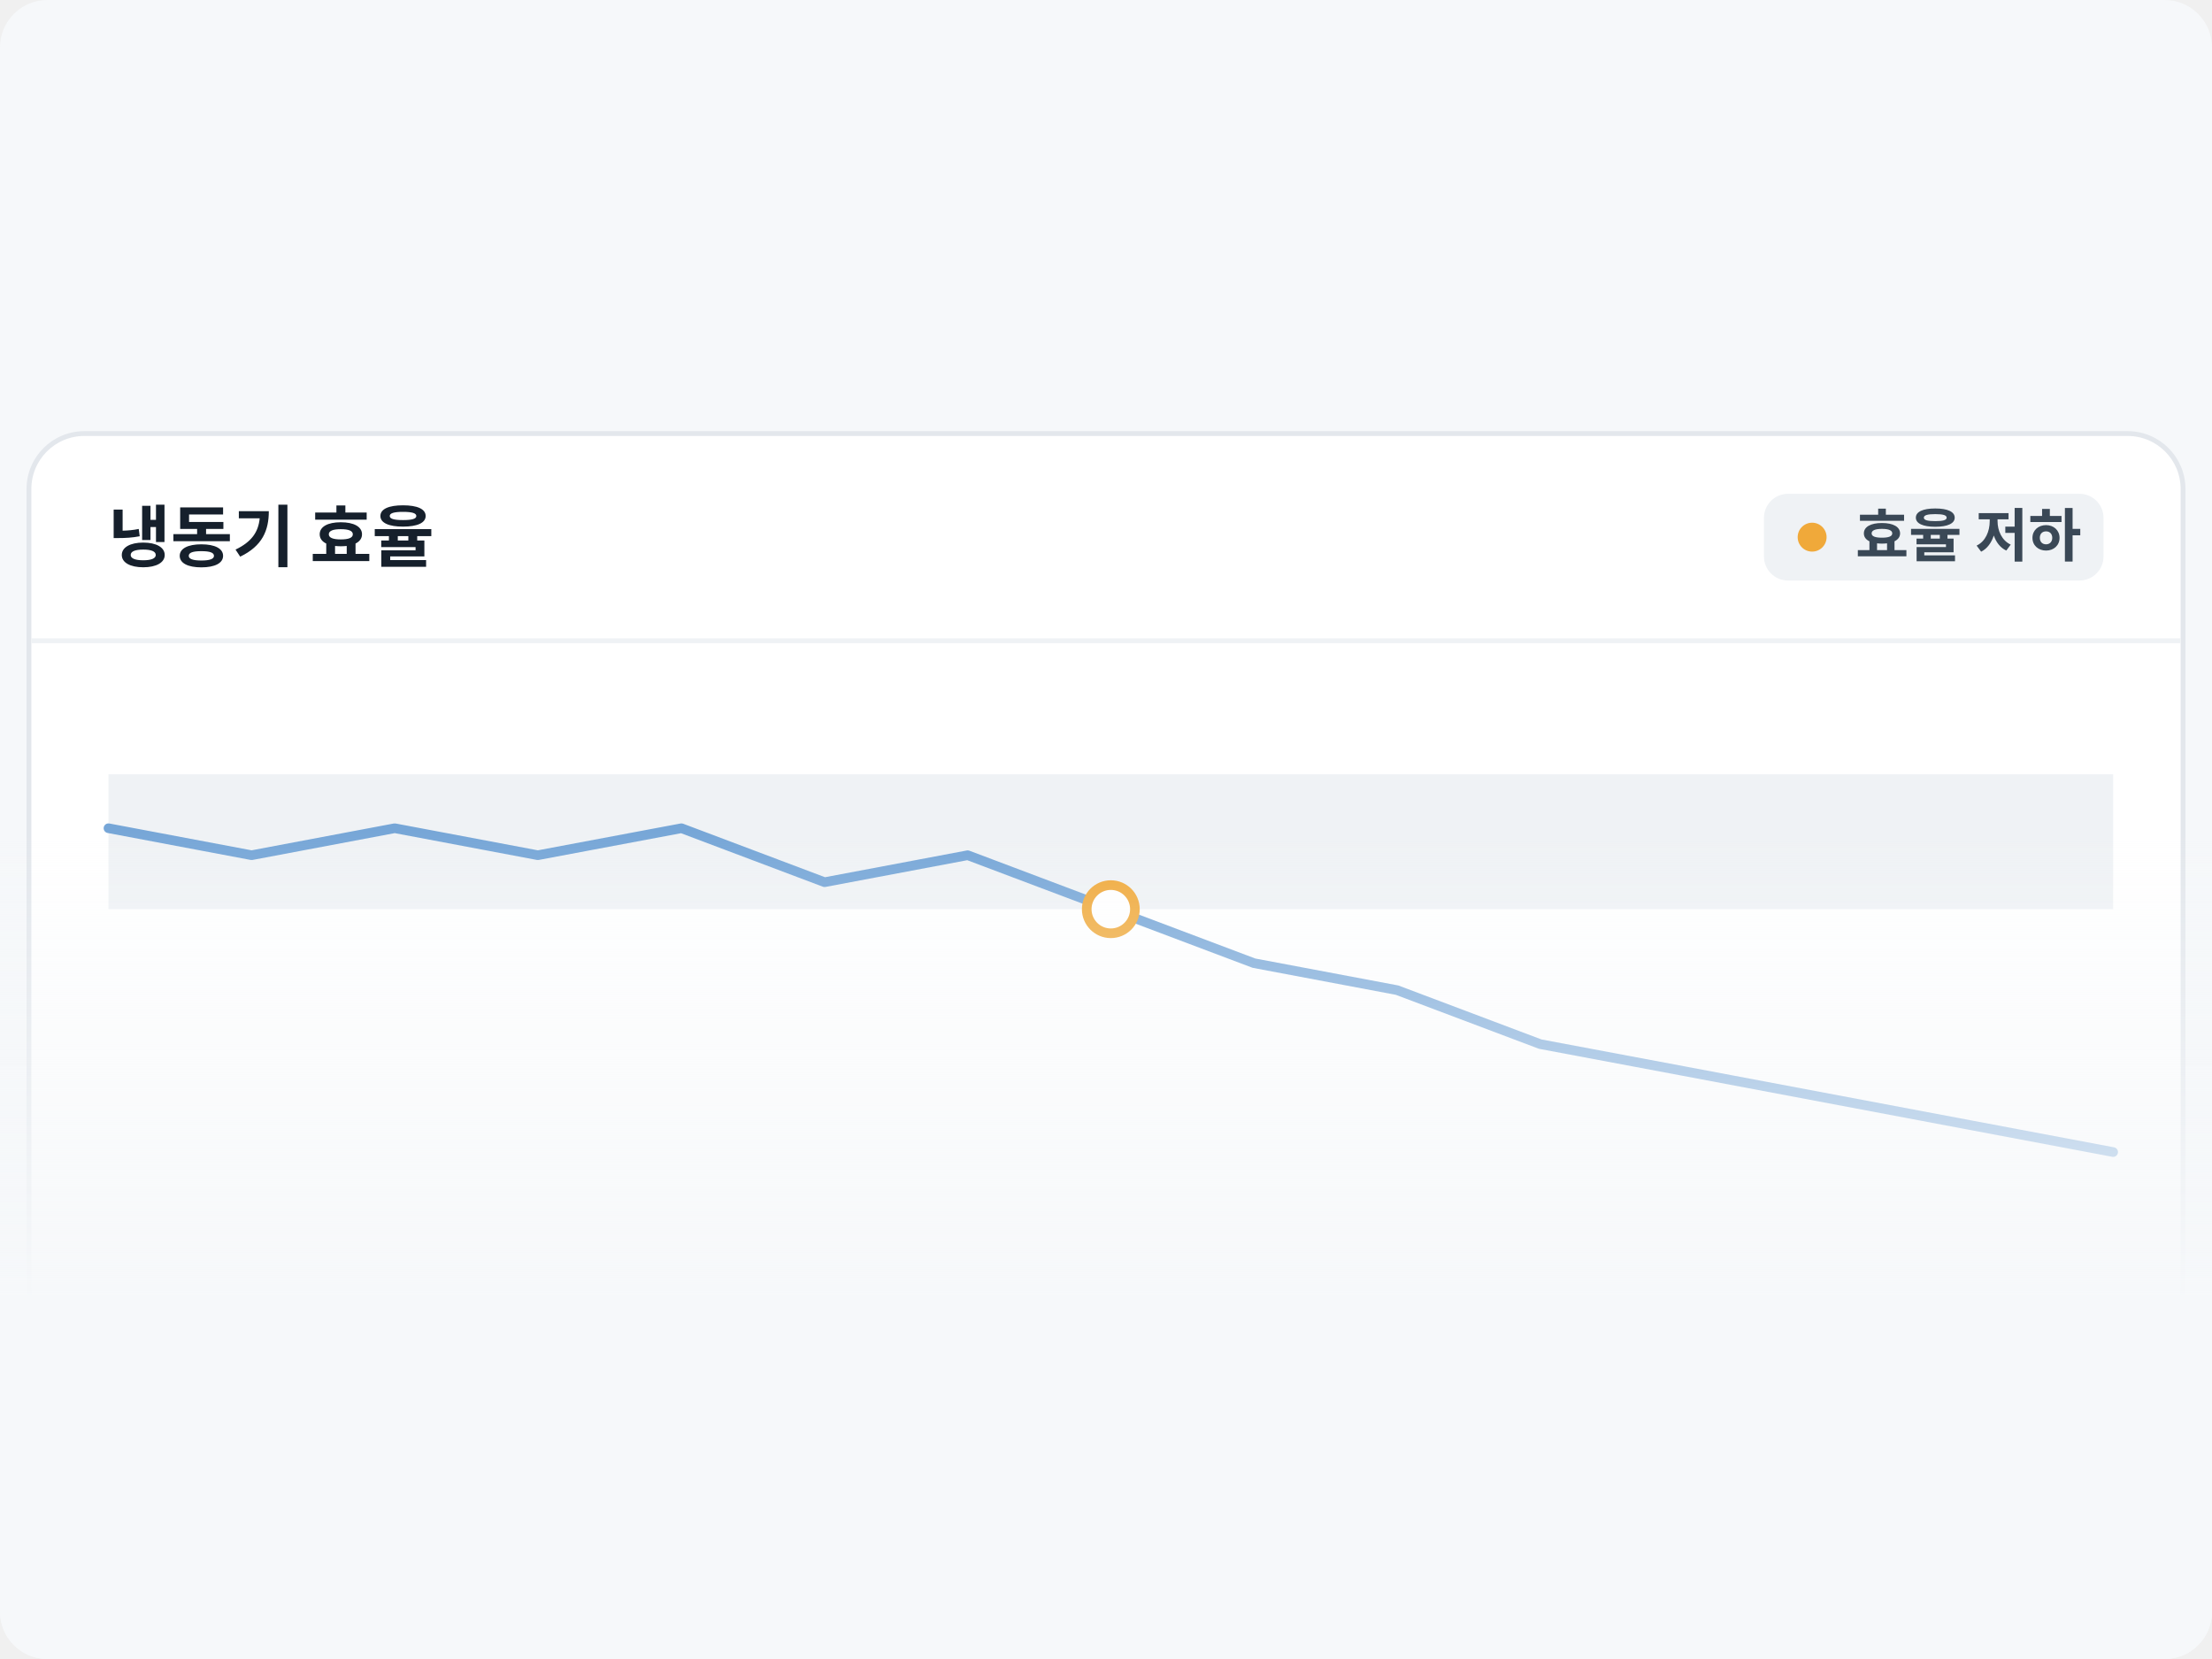
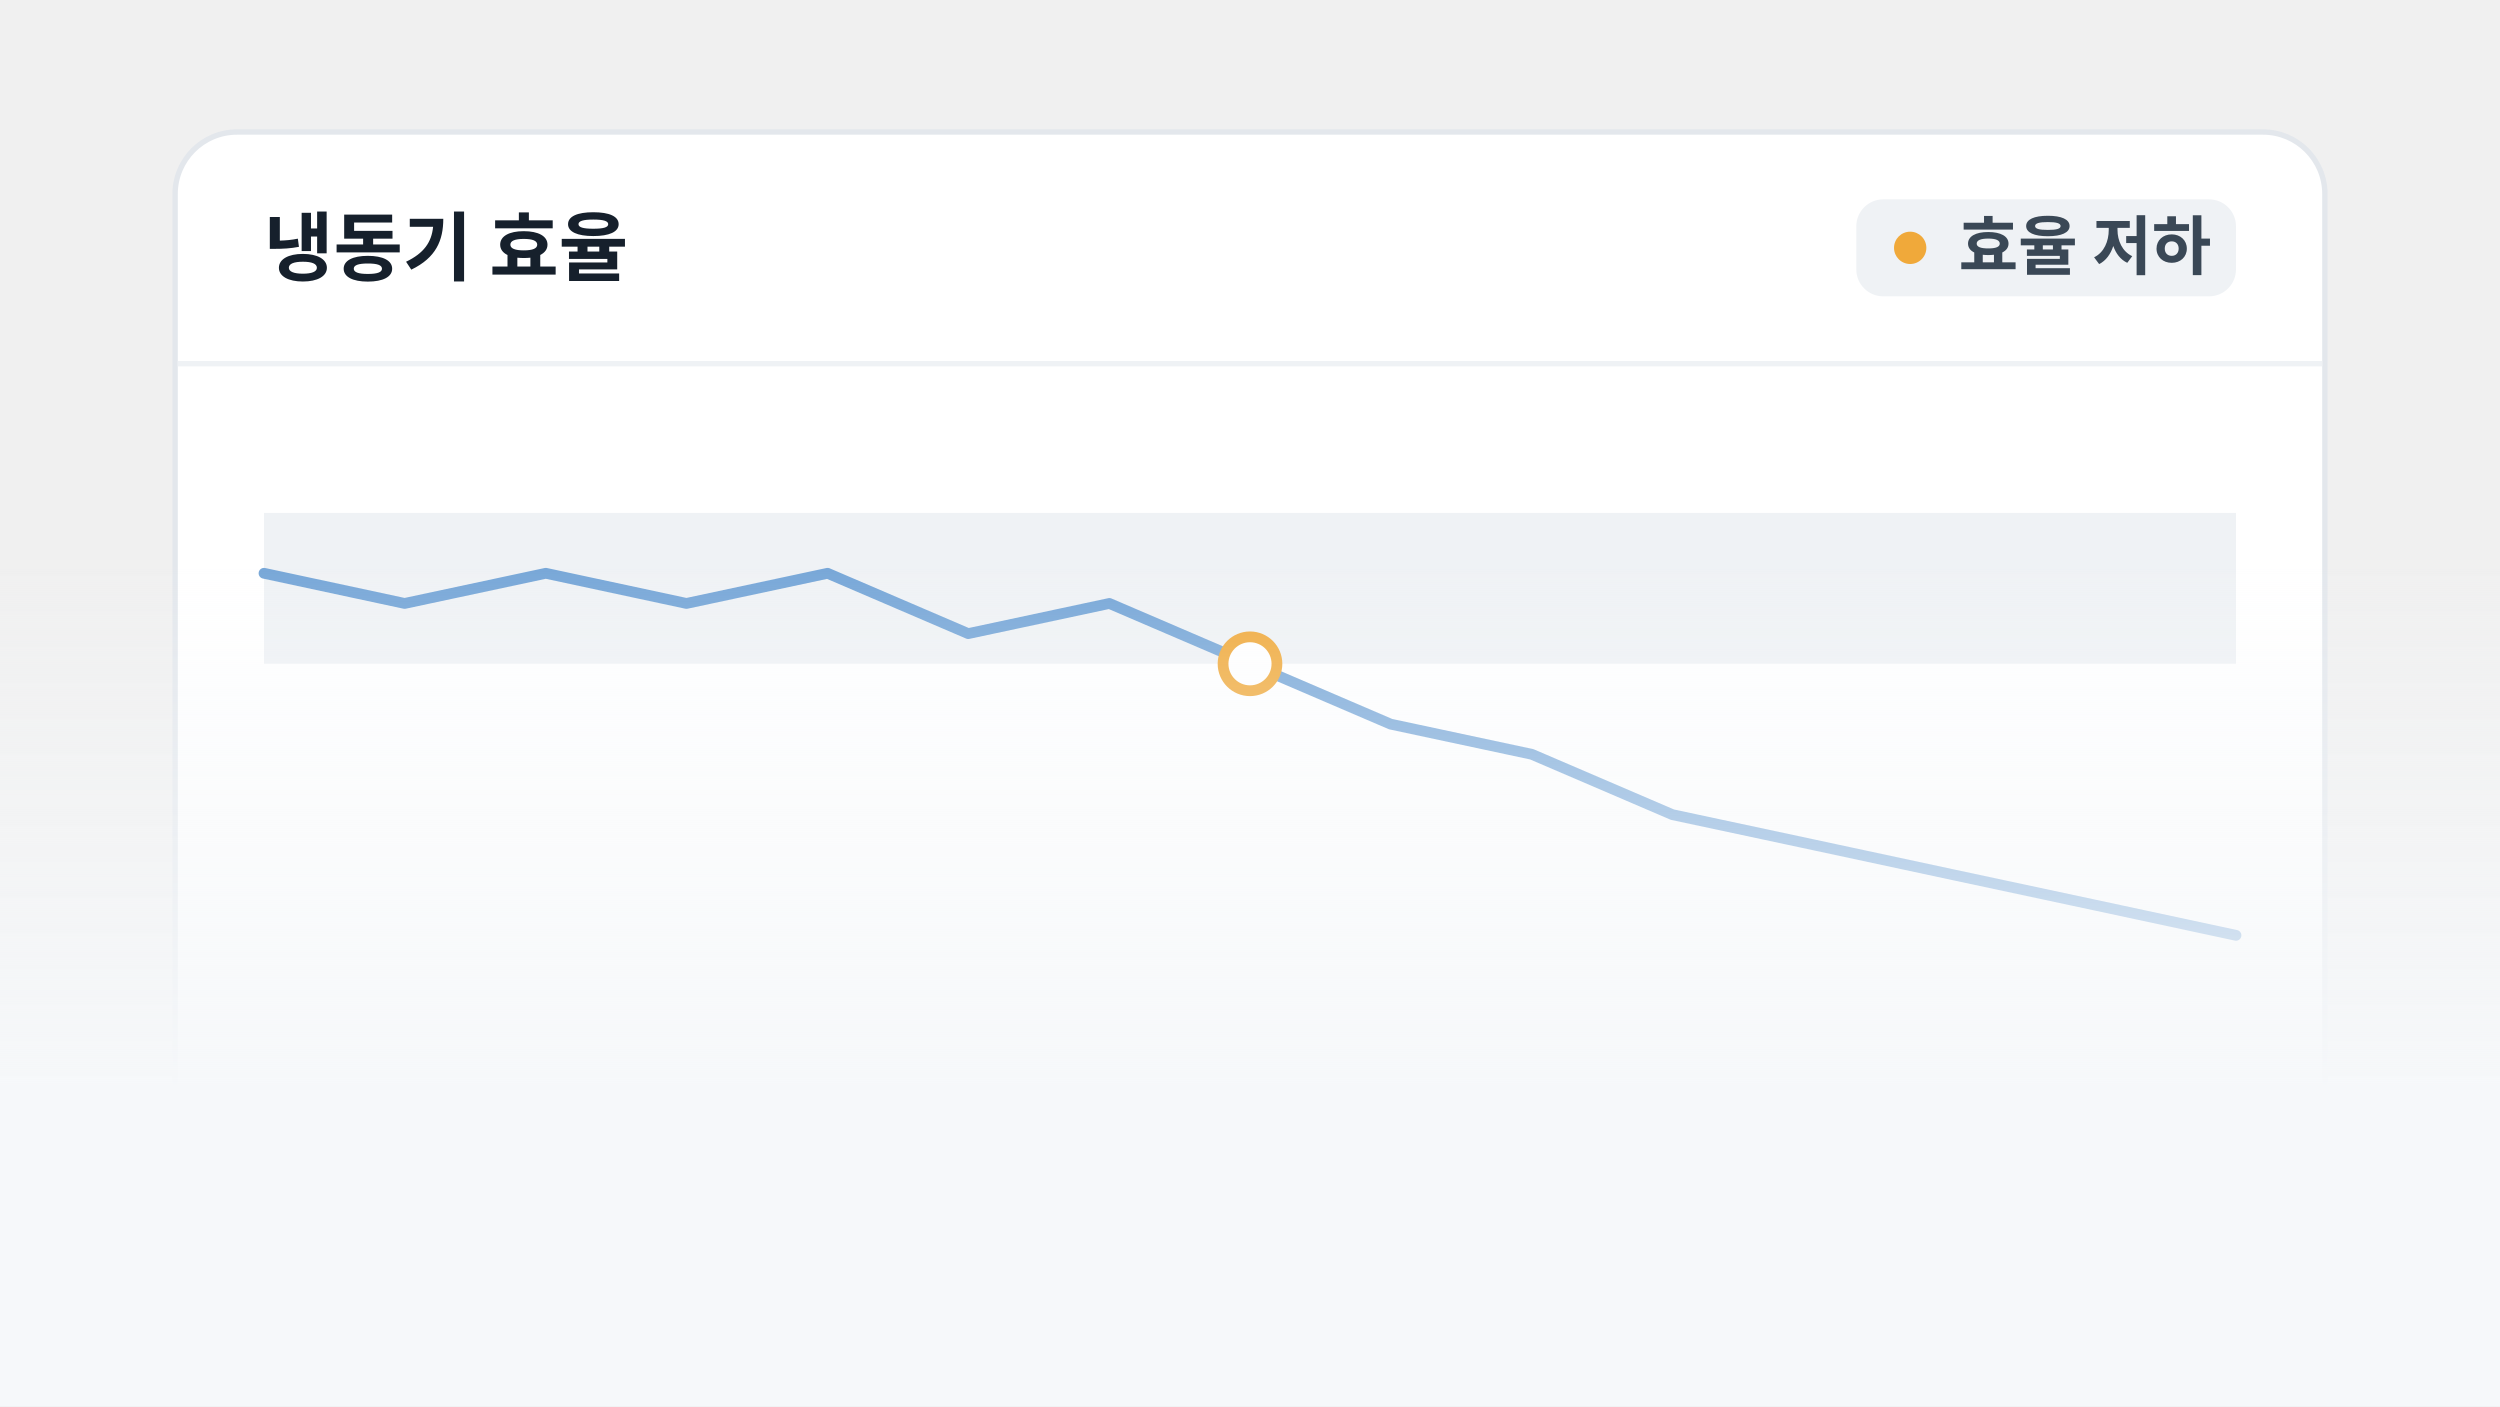
- <svg xmlns="http://www.w3.org/2000/svg" width="560" height="420" viewBox="0 0 560 420" fill="none">
+ <svg xmlns="http://www.w3.org/2000/svg" width="464" height="261" viewBox="0 0 464 261" fill="none">
  <defs>
-     <linearGradient id="fade0" x1="0" y1="210" x2="0" y2="330" gradientUnits="userSpaceOnUse">
+     <linearGradient id="fade0" x1="0" y1="103.5" x2="0" y2="203.1" gradientUnits="userSpaceOnUse">
      <stop offset="0" stop-color="#F6F8FA" stop-opacity="0" />
      <stop offset="0.5" stop-color="#F6F8FA" stop-opacity="0.5" />
      <stop offset="1" stop-color="#F6F8FA" stop-opacity="1" />
    </linearGradient>
    <clipPath id="card">
-       <rect width="560" height="420" rx="12" />
+       <rect width="464" height="261" rx="0" />
    </clipPath>
  </defs>
  <g clip-path="url(#card)">
-     <rect x="0" y="0" width="560" height="420" rx="12" fill="#F6F8FA" />
-     <g transform="translate(0 14.00)">
-       <g transform="translate(-61.60 -45.76) scale(1.22)">
-         <rect x="56.5" y="116" width="447" height="188" rx="11.5" fill="#FFFFFF" stroke="#E3E7EC" stroke-width="1" />
-         <line x1="57" y1="159" x2="503" y2="159" stroke="#EFF2F5" stroke-width="1" />
-         <text x="73" y="142.5" font-family="Pretendard" font-size="14" font-weight="600" fill="#16202C">냉동기 효율</text>
-         <rect x="416.53" y="128.5" width="70.47" height="18" rx="5" fill="#EFF2F5" />
-         <rect x="423.53" y="134.5" width="6" height="6" rx="3" fill="#F0A93A" />
-         <text x="435.53" y="141.5" font-family="Pretendard" font-size="12" font-weight="600" fill="#3A4856">효율 저하</text>
-         <g transform="translate(73 175.5) scale(1 1)">
-           <rect x="0" y="11.2" width="416" height="28.0" fill="#EFF2F5" />
-           <path d="M0.0 22.4 L29.7 28.0 L59.4 22.4 L89.1 28.0 L118.9 22.4 L148.6 33.6 L178.3 28.0 L208.0 39.2 L237.7 50.4 L267.4 56.0 L297.1 67.2 L326.9 72.8 L356.6 78.4 L386.3 84.0 L416.0 89.6" fill="none" stroke="#76A6D7" stroke-width="2" stroke-linejoin="round" stroke-linecap="round" />
-           <circle cx="208.0" cy="39.2" r="5" fill="#FFFFFF" stroke="#F0A93A" stroke-width="2" />
-         </g>
-       </g>
+     <rect x="32.5" y="24.5" width="399" height="188" rx="11.5" fill="#FFFFFF" stroke="#E3E7EC" stroke-width="1" />
+     <line x1="33" y1="67.5" x2="431" y2="67.5" stroke="#EFF2F5" stroke-width="1" />
+     <text x="49" y="51" font-family="Pretendard" font-size="14" font-weight="600" fill="#16202C">냉동기 효율</text>
+     <rect x="344.53" y="37" width="70.47" height="18" rx="5" fill="#EFF2F5" />
+     <rect x="351.53" y="43" width="6" height="6" rx="3" fill="#F0A93A" />
+     <text x="363.53" y="50" font-family="Pretendard" font-size="12" font-weight="600" fill="#3A4856">효율 저하</text>
+     <g transform="translate(49 84) scale(1 1)">
+       <rect x="0" y="11.2" width="366" height="28.0" fill="#EFF2F5" />
+       <path d="M0.0 22.4 L26.1 28.0 L52.3 22.4 L78.4 28.0 L104.6 22.4 L130.7 33.6 L156.9 28.0 L183.0 39.2 L209.1 50.4 L235.3 56.0 L261.4 67.2 L287.6 72.8 L313.7 78.4 L339.9 84.0 L366.0 89.6" fill="none" stroke="#76A6D7" stroke-width="2" stroke-linejoin="round" stroke-linecap="round" />
+       <circle cx="183.0" cy="39.2" r="5" fill="#FFFFFF" stroke="#F0A93A" stroke-width="2" />
    </g>
-     <rect x="0" y="210" width="560" height="210" fill="url(#fade0)" />
+     <rect x="0" y="103.5" width="464" height="157.5" fill="url(#fade0)" />
  </g>
</svg>
